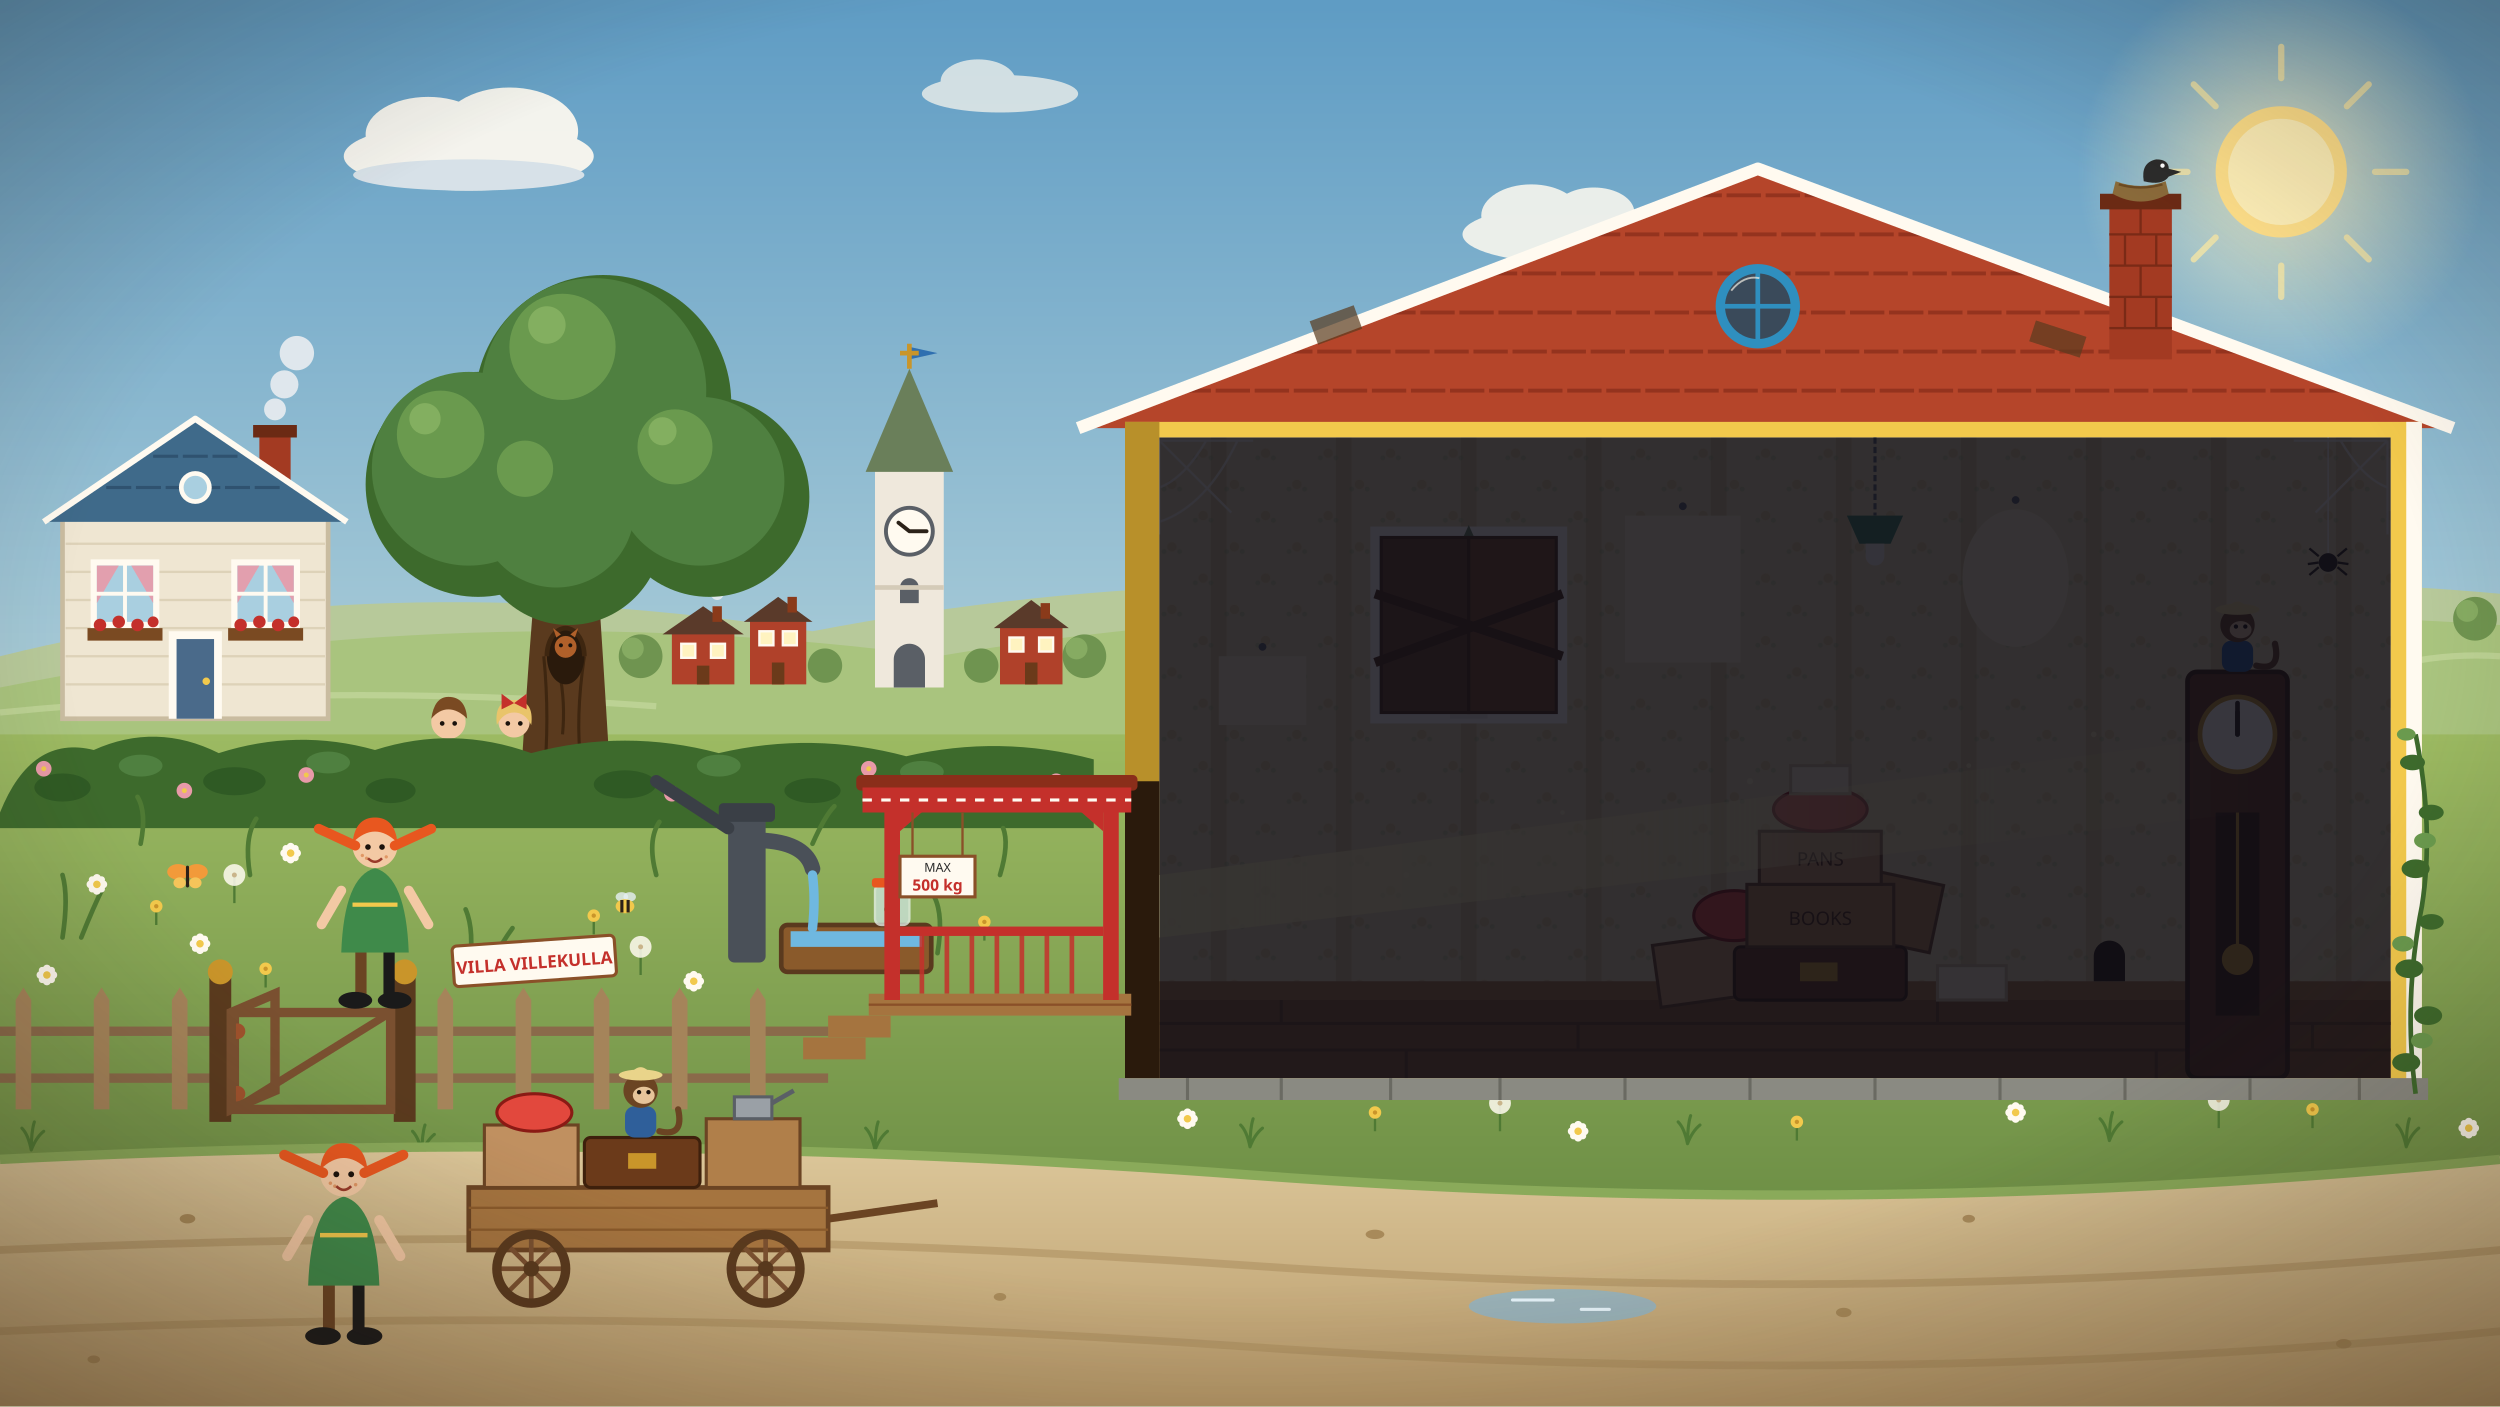
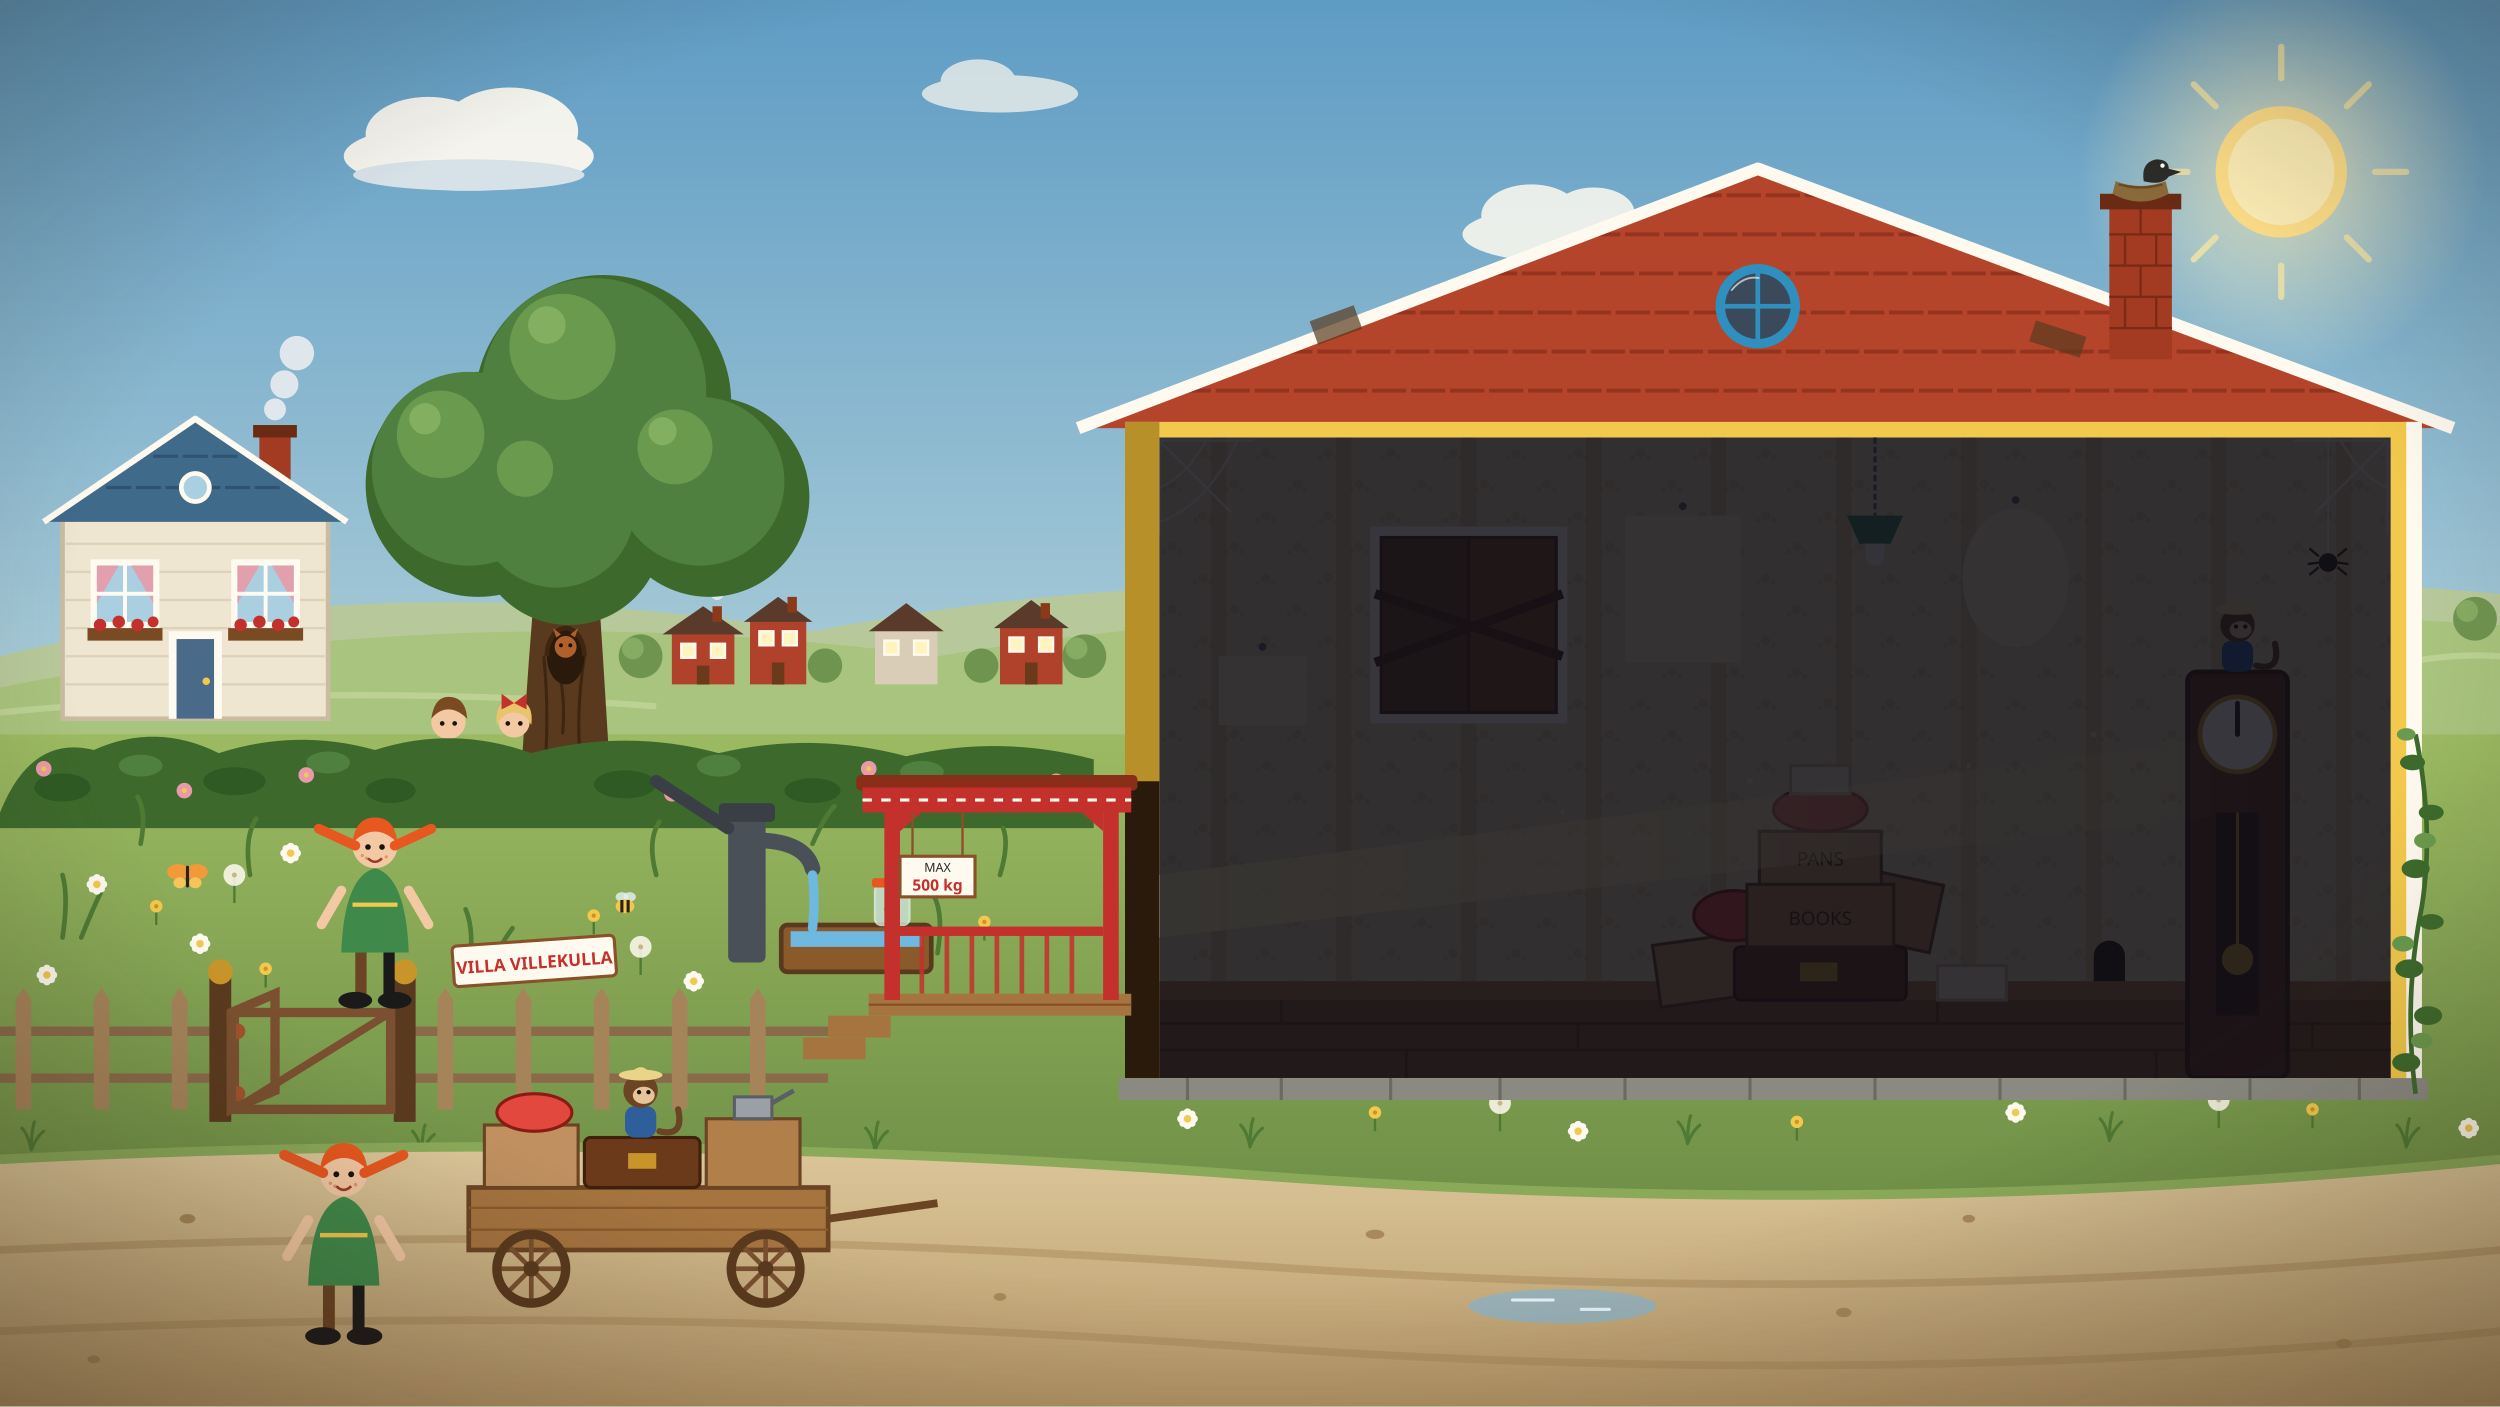
<svg xmlns="http://www.w3.org/2000/svg" class="scene" id="sc-move" viewBox="0 0 1600 900" preserveAspectRatio="xMidYMid slice" aria-label="Moving day at Villa Villekulla">
  <defs>
    <linearGradient id="mvSky" x1="0" y1="0" x2="0" y2="1">
      <stop offset="0" stop-color="#5f9cc4" />
      <stop offset=".6" stop-color="#b9d6dc" />
      <stop offset="1" stop-color="#f3e2b8" />
    </linearGradient>
    <linearGradient id="mvGrass" x1="0" y1="0" x2="0" y2="1">
      <stop offset="0" stop-color="#9cba62" />
      <stop offset="1" stop-color="#5a7d3a" />
    </linearGradient>
    <linearGradient id="mvRoad" x1="0" y1="0" x2="0" y2="1">
      <stop offset="0" stop-color="#dcc79a" />
      <stop offset="1" stop-color="#b89a6a" />
    </linearGradient>
    <radialGradient id="mvSunG" cx=".5" cy=".5" r=".5">
      <stop offset="0" stop-color="#fff2c0" stop-opacity=".8" />
      <stop offset="1" stop-color="#fff2c0" stop-opacity="0" />
    </radialGradient>
    <radialGradient id="mvVign" cx=".5" cy=".45" r=".78">
      <stop offset=".6" stop-color="#2a1a0c" stop-opacity="0" />
      <stop offset="1" stop-color="#2a1a0c" stop-opacity=".45" />
    </radialGradient>
    <pattern id="mvPaper" width="40" height="40" patternUnits="userSpaceOnUse">
      <g fill="#c9a86a" opacity=".45">
        <circle cx="10" cy="10" r="3" />
        <circle cx="30" cy="30" r="3" />
      </g>
      <g fill="#9ab07a" opacity=".4">
        <circle cx="5" cy="13" r="1.6" />
        <circle cx="15" cy="13" r="1.6" />
        <circle cx="25" cy="33" r="1.6" />
        <circle cx="35" cy="33" r="1.6" />
      </g>
    </pattern>
    <g id="mvDaisy">
      <g fill="#fffaf0">
        <circle cy="-4" r="2.6" />
        <circle cx="4" r="2.6" />
        <circle cy="4" r="2.6" />
        <circle cx="-4" r="2.6" />
        <circle cx="3" cy="-3" r="2.2" />
        <circle cx="-3" cy="3" r="2.2" />
        <circle cx="3" cy="3" r="2.2" />
        <circle cx="-3" cy="-3" r="2.2" />
      </g>
      <circle r="2.4" fill="#f2c94c" />
    </g>
    <g id="mvCup">
      <path d="M0 0 v12" stroke="#4f7a34" stroke-width="1.5" />
      <circle r="4" fill="#f2c94c" />
      <circle r="1.4" fill="#c9952a" />
    </g>
    <g id="mvPuff">
      <path d="M0 0 v18" stroke="#4f7a34" stroke-width="1.5" />
      <circle r="7" fill="#fffaf0" opacity=".85" />
      <circle r="1.6" fill="#c9b48a" />
    </g>
    <g id="mvTuft">
      <path d="M0 0 q-2 -10 -6 -14 M0 0 q0 -12 2 -18 M0 0 q3 -8 8 -12" stroke="#4f7a34" stroke-width="2" fill="none" stroke-linecap="round" />
    </g>
    <linearGradient id="mvBeamG" x1="0" y1="0" x2="1" y2="0">
      <stop offset="0" stop-color="#fff3b0" stop-opacity=".85" />
      <stop offset="1" stop-color="#fff3b0" stop-opacity="0" />
    </linearGradient>
+     <clipPath id="mvWinClip">
+       <rect x="884" y="344" width="112" height="112" />
+     </clipPath>
    <clipPath id="mvHall">
      <rect x="740" y="280" width="790" height="410" />
    </clipPath>
    <g id="mvPippi">
      <path d="M-10 60 v34" stroke="#6b4423" stroke-width="8" stroke-linecap="round" />
      <path d="M10 60 v34" stroke="#1a1a1a" stroke-width="8" stroke-linecap="round" />
      <ellipse cx="-14" cy="98" rx="12" ry="6" fill="#1a1a1a" />
      <ellipse cx="14" cy="98" rx="12" ry="6" fill="#1a1a1a" />
      <path d="M-24 64 Q-22 10 0 4 Q22 10 24 64 Z" fill="#3f8a4a" />
      <path d="M-16 30 h32" stroke="#f2c94c" stroke-width="3" />
      <circle cx="0" cy="-12" r="16" fill="#f3c9a4" />
      <path d="M-16 -14 q2 -18 16 -18 q14 0 16 18 q-8 -8 -16 -8 q-8 0 -16 8z" fill="#e8571f" />
      <g class="mv-plait">
        <path d="M-14 -12 L-40 -24" stroke="#e8571f" stroke-width="7" stroke-linecap="round" />
      </g>
      <g class="mv-plait b">
        <path d="M14 -12 L40 -24" stroke="#e8571f" stroke-width="7" stroke-linecap="round" />
      </g>
      <g fill="#1a120c">
        <circle cx="-5" cy="-11" r="2" />
        <circle cx="5" cy="-11" r="2" />
      </g>
      <g fill="#d9824a" opacity=".7">
        <circle cx="-9" cy="-5" r="1.2" />
        <circle cx="-6" cy="-3" r="1.2" />
        <circle cx="8" cy="-4" r="1.2" />
      </g>
      <path d="M-5 -3 q5 5 10 0" stroke="#9a3a2a" stroke-width="1.8" fill="none" />
      <path d="M-24 20 L-38 44 M24 20 L38 44" stroke="#f3c9a4" stroke-width="7" stroke-linecap="round" />
    </g>
    <g id="mvNilsson">
      <path d="M12 20 q16 4 12 -14" stroke="#6b4423" stroke-width="4" fill="none" stroke-linecap="round" />
      <rect x="-10" y="4" width="20" height="20" rx="6" fill="#2f5f9a" />
      <circle cx="0" cy="-6" r="11" fill="#6b4423" />
      <ellipse cx="2" cy="-3" rx="7" ry="5.5" fill="#e6c49a" />
      <g fill="#1a120c">
        <circle cx="-1" cy="-5" r="1.4" />
        <circle cx="5" cy="-5" r="1.4" />
      </g>
      <ellipse cx="0" cy="-16" rx="14" ry="3.5" fill="#e9d48a" />
      <path d="M-7 -16 q7 -10 14 0z" fill="#e9d48a" />
    </g>
  </defs>
  <rect width="1600" height="900" fill="url(#mvSky)" />
  <circle cx="1460" cy="110" r="130" fill="url(#mvSunG)" />
  <g class="mv-rays" stroke="#ffe9a0" stroke-width="4" stroke-linecap="round" opacity=".7">
    <path d="M1460 50 v-20 M1460 170 v20 M1400 110 h-20 M1520 110 h20 M1418 68 l-14 -14 M1502 152 l14 14 M1502 68 l14 -14 M1418 152 l-14 14" />
  </g>
  <circle cx="1460" cy="110" r="42" fill="#ffe08a" />
  <circle cx="1460" cy="110" r="34" fill="#fff0b8" />
  <g class="mv-cloud a" fill="#fffaf0" opacity=".92">
    <ellipse cx="300" cy="100" rx="80" ry="22" />
    <ellipse cx="274" cy="86" rx="40" ry="24" />
    <ellipse cx="326" cy="84" rx="44" ry="28" />
    <ellipse cx="300" cy="112" rx="74" ry="10" fill="#dfe6ea" />
  </g>
  <g class="mv-cloud b" fill="#fffaf0" opacity=".85">
    <ellipse cx="1000" cy="150" rx="64" ry="18" />
    <ellipse cx="980" cy="138" rx="32" ry="20" />
    <ellipse cx="1020" cy="136" rx="26" ry="16" />
  </g>
  <g class="mv-cloud c" fill="#fffaf0" opacity=".7">
    <ellipse cx="640" cy="60" rx="50" ry="12" />
    <ellipse cx="626" cy="52" rx="24" ry="14" />
  </g>
  <g class="mv-cloud d" fill="#fffaf0" opacity=".75">
    <ellipse cx="1240" cy="230" rx="56" ry="14" />
    <ellipse cx="1256" cy="220" rx="28" ry="16" />
  </g>
  <g class="mv-birds" fill="none" stroke="#3a3440" stroke-width="3" stroke-linecap="round" stroke-linejoin="round">
    <path class="mv-wing" d="M-140 170 q9 -9 18 0 q9 -9 18 0" />
    <path class="mv-wing b" d="M-100 196 q7 -7 14 0 q7 -7 14 0" />
    <path class="mv-wing" d="M-176 206 q7 -7 14 0 q7 -7 14 0" />
  </g>
  <g class="mv-birds b" fill="none" stroke="#3a3440" stroke-width="2.5" stroke-linecap="round" stroke-linejoin="round">
    <path class="mv-wing b" d="M-120 250 q6 -6 12 0 q6 -6 12 0" />
    <path class="mv-wing" d="M-150 266 q6 -6 12 0 q6 -6 12 0" />
  </g>
  <path d="M0 420 Q240 360 520 404 Q800 350 1100 392 Q1380 360 1600 380 V520 H0 Z" fill="#b7c99a" />
  <path d="M0 440 Q300 380 600 420 Q900 370 1200 410 Q1400 386 1600 400 V520 H0 Z" fill="#a9c47e" />
  <path d="M0 456 Q200 436 420 452 M1540 424 Q1570 418 1600 420" stroke="#bcd294" stroke-width="4" fill="none" />
  <g fill="#6f9450">
    <circle cx="410" cy="420" r="14" />
    <circle cx="528" cy="426" r="11" />
    <circle cx="628" cy="426" r="11" />
    <circle cx="694" cy="420" r="14" />
    <circle cx="1584" cy="396" r="14" />
  </g>
  <g fill="#86ab62">
    <circle cx="405" cy="415" r="7" />
    <circle cx="689" cy="415" r="7" />
    <circle cx="1579" cy="391" r="7" />
  </g>
  <g fill="#b0412a">
    <rect x="430" y="404" width="40" height="34" />
    <rect x="480" y="396" width="36" height="42" />
    <rect x="640" y="400" width="40" height="38" />
  </g>
  <g fill="#fff3c0" stroke="#fffaf0" stroke-width="1.5">
    <rect x="436" y="412" width="9" height="9" />
    <rect x="455" y="412" width="9" height="9" />
    <rect x="486" y="404" width="9" height="9" />
    <rect x="501" y="404" width="9" height="9" />
    <rect x="646" y="408" width="9" height="9" />
    <rect x="665" y="408" width="9" height="9" />
  </g>
  <g fill="#6b3a1a">
    <rect x="446" y="426" width="8" height="12" />
    <rect x="494" y="424" width="8" height="14" />
    <rect x="656" y="424" width="8" height="14" />
  </g>
  <path d="M424 406 l26 -18 l26 18z M476 398 l22 -16 l22 16z M636 402 l24 -18 l24 18z" fill="#5a3a2a" />
  <g fill="#8a3a1a">
    <rect x="456" y="388" width="6" height="10" />
    <rect x="504" y="382" width="6" height="10" />
    <rect x="666" y="386" width="6" height="10" />
  </g>
  <g class="mv-smoke t" fill="#eef0f2" opacity=".8">
    <circle cx="459" cy="380" r="4" />
    <circle class="b" cx="462" cy="370" r="5" />
    <circle class="c" cx="466" cy="358" r="6" />
  </g>
-   <rect x="560" y="300" width="44" height="140" fill="#efe8dc" />
-   <g fill="#5a5f66">
-     <path d="M576 386 v-10 a6 6 0 0 1 12 0 v10z" />
-     <path d="M572 440 v-18 a10 10 0 0 1 20 0 v18z" />
-   </g>
-   <path d="M560 376 h44" stroke="#d4cbb8" stroke-width="3" />
-   <path class="mv-pennant" d="M582 222 l18 4 l-18 4z" fill="#2f6fb0" />
-   <path d="M554 302 L582 236 L610 302 Z" fill="#6a7f5a" />
-   <path d="M582 236 v-16 M576 226 h12" stroke="#c9952a" stroke-width="3" />
-   <circle cx="582" cy="340" r="15" fill="#fffaf0" stroke="#5a5f66" stroke-width="2.5" />
-   <path d="M582 340 h11 M582 340 l-7 -5.5" stroke="#2b2118" stroke-width="2.5" stroke-linecap="round" />
+   <rect x="560" y="402" width="40" height="36" fill="#d9cdb8" />
+   <path d="M556 404 l24 -18 l24 18z" fill="#5a3a2a" />
+   <g fill="#fff3c0" stroke="#fffaf0" stroke-width="1.5">
+     <rect x="566" y="410" width="9" height="9" />
+     <rect x="585" y="410" width="9" height="9" />
+   </g>
  <g>
    <rect x="166" y="276" width="20" height="44" fill="#a33a22" />
    <rect x="162" y="272" width="28" height="8" fill="#6b2a14" />
    <g class="mv-smoke" fill="#eef0f2" opacity=".85">
      <circle cx="176" cy="262" r="7" />
      <circle class="b" cx="182" cy="246" r="9" />
      <circle class="c" cx="190" cy="226" r="11" />
    </g>
    <rect x="40" y="330" width="170" height="130" fill="#efe6d2" stroke="#c9bca0" stroke-width="3" />
    <path d="M42 348 H208 M42 366 H208 M42 384 H208 M42 402 H208 M42 420 H208 M42 438 H208" stroke="#ddd2b8" stroke-width="1.5" />
    <path d="M28 334 L125 268 L222 334 Z" fill="#3f6a8a" />
    <path d="M68 312 H182 M98 292 H152" stroke="#2f5270" stroke-width="2" stroke-dasharray="16 3" />
    <path d="M28 334 L125 268 L222 334" stroke="#fffaf0" stroke-width="4" fill="none" stroke-linejoin="round" />
    <rect x="60" y="360" width="40" height="40" fill="#a9cfe0" stroke="#fffaf0" stroke-width="4" />
    <rect x="150" y="360" width="40" height="40" fill="#a9cfe0" stroke="#fffaf0" stroke-width="4" />
    <g fill="#e89aa8" opacity=".9">
      <path d="M62 362 h14 l-14 24z M98 362 h-14 l14 24z M152 362 h14 l-14 24z M188 362 h-14 l14 24z" />
    </g>
    <path d="M80 360 V400 M60 380 H100 M170 360 V400 M150 380 H190" stroke="#fffaf0" stroke-width="2.5" />
    <g fill="#7a4a22">
      <rect x="56" y="402" width="48" height="8" />
      <rect x="146" y="402" width="48" height="8" />
    </g>
    <g fill="#c4302b">
      <circle cx="64" cy="400" r="4" />
      <circle cx="76" cy="398" r="4" />
      <circle cx="88" cy="400" r="4" />
      <circle cx="98" cy="398" r="3.5" />
      <circle cx="154" cy="400" r="4" />
      <circle cx="166" cy="398" r="4" />
      <circle cx="178" cy="400" r="4" />
      <circle cx="188" cy="398" r="3.5" />
    </g>
    <rect x="108" y="404" width="34" height="56" fill="#fffaf0" />
    <rect x="113" y="409" width="24" height="51" fill="#4a6a8a" />
    <circle cx="132" cy="436" r="2.4" fill="#f2c94c" />
    <circle cx="125" cy="312" r="9" fill="#a9cfe0" stroke="#fffaf0" stroke-width="3" />
  </g>
  <rect y="470" width="1600" height="430" fill="url(#mvGrass)" />
  <g>
    <path d="M332 520 Q338 420 346 330 L380 330 Q386 420 392 520 Z" fill="#5a3a1e" />
    <path d="M322 520 q12 -8 18 -24 M402 520 q-12 -8 -16 -24" stroke="#5a3a1e" stroke-width="10" fill="none" stroke-linecap="round" />
    <path d="M348 500 q4 -40 0 -80 M372 490 q-4 -30 2 -70 M360 470 q2 -20 -2 -40" stroke="#3e2610" stroke-width="2" fill="none" />
    <path d="M352 360 Q320 330 290 310 M372 350 Q410 320 440 300 M362 340 Q366 300 378 260" stroke="#5a3a1e" stroke-width="12" fill="none" stroke-linecap="round" />
    <g class="mv-sway">
      <g fill="#3d6a2c">
        <circle cx="306" cy="310" r="72" />
        <circle cx="386" cy="258" r="82" />
        <circle cx="454" cy="318" r="64" />
        <circle cx="364" cy="340" r="60" />
      </g>
      <g fill="#4f8040">
        <circle cx="300" cy="300" r="62" />
        <circle cx="380" cy="250" r="72" />
        <circle cx="448" cy="308" r="54" />
        <circle cx="356" cy="326" r="50" />
      </g>
      <g fill="#6a9a4e">
        <circle cx="282" cy="278" r="28" />
        <circle cx="360" cy="222" r="34" />
        <circle cx="432" cy="286" r="24" />
        <circle cx="336" cy="300" r="18" />
      </g>
      <g fill="#8ab464" opacity=".8">
        <circle cx="272" cy="268" r="10" />
        <circle cx="350" cy="208" r="12" />
        <circle cx="424" cy="276" r="9" />
      </g>
    </g>
    <ellipse cx="362" cy="420" rx="12" ry="18" fill="#2a1a0c" />
    <path d="M350 420 a12 18 0 0 1 24 0" stroke="#3e2610" stroke-width="3" fill="none" />
    <g class="mv-peep">
      <circle cx="362" cy="414" r="7" fill="#b0602a" />
      <path d="M356 408 l-2 -6 l5 4z M368 408 l2 -6 l-5 4z" fill="#b0602a" />
      <g fill="#1a120c">
        <circle cx="359" cy="413" r="1.3" />
        <circle cx="365" cy="413" r="1.3" />
      </g>
    </g>
  </g>
  <g id="mv-kids">
    <g transform="translate(-1000 120)">
      <circle cx="1287" cy="342" r="11" fill="#f3c9a4" />
      <path d="M1276 340 q2 -14 11 -14 q11 0 12 14 q-6 -6 -12 -6 q-6 0 -11 6z" fill="#7a4a22" />
      <circle cx="1329" cy="342" r="10" fill="#f3c9a4" />
      <path d="M1318 344 q-2 -16 11 -16 q13 0 11 16 q-4 -8 -11 -8 q-7 0 -11 8z" fill="#e9c46a" />
      <path d="M1329 330 l-8 -6 v10z M1329 330 l8 -6 v10z" fill="#c4302b" />
      <g fill="#1a120c">
        <circle cx="1283" cy="343" r="1.5" />
        <circle cx="1291" cy="343" r="1.5" />
        <circle cx="1325" cy="343" r="1.5" />
        <circle cx="1333" cy="343" r="1.5" />
      </g>
    </g>
  </g>
  <path d="M0 520 Q20 470 60 480 Q100 462 140 482 Q190 466 240 480 Q290 464 340 482 Q400 466 460 482 Q520 468 580 484 Q640 470 700 486 V530 H0 Z" fill="#3d6a2c" />
  <g fill="#2f5a24">
    <ellipse cx="40" cy="504" rx="18" ry="9" />
    <ellipse cx="150" cy="500" rx="20" ry="9" />
    <ellipse cx="250" cy="506" rx="16" ry="8" />
    <ellipse cx="400" cy="502" rx="20" ry="9" />
    <ellipse cx="520" cy="506" rx="18" ry="8" />
    <ellipse cx="650" cy="508" rx="18" ry="8" />
  </g>
  <g fill="#4f8040">
    <ellipse cx="90" cy="490" rx="14" ry="7" />
    <ellipse cx="210" cy="488" rx="14" ry="7" />
    <ellipse cx="460" cy="490" rx="14" ry="7" />
    <ellipse cx="590" cy="494" rx="14" ry="7" />
  </g>
  <g fill="#e89aa8">
    <circle cx="28" cy="492" r="5" />
    <circle cx="118" cy="506" r="5" />
    <circle cx="196" cy="496" r="5" />
    <circle cx="430" cy="508" r="5" />
    <circle cx="556" cy="492" r="5" />
    <circle cx="676" cy="500" r="5" />
  </g>
  <g fill="#f2c94c">
    <circle cx="28" cy="492" r="1.6" />
    <circle cx="118" cy="506" r="1.6" />
    <circle cx="196" cy="496" r="1.6" />
    <circle cx="430" cy="508" r="1.6" />
    <circle cx="556" cy="492" r="1.6" />
    <circle cx="676" cy="500" r="1.6" />
  </g>
  <g class="mv-grass" stroke="#4f7a34" stroke-width="3" stroke-linecap="round" fill="none">
    <path d="M40 600 q4 -26 0 -40 M52 600 q8 -20 14 -32 M160 560 q-4 -24 4 -36 M300 620 q4 -24 -2 -38 M312 620 q10 -18 16 -26 M420 560 q-6 -22 2 -34 M600 610 q4 -24 -2 -36 M640 560 q6 -20 2 -30 M90 540 q4 -20 -2 -30 M520 540 q8 -18 14 -24" />
  </g>
  <g>
    <use href="#mvDaisy" x="62" y="566" />
    <use href="#mvDaisy" x="128" y="604" />
    <use href="#mvDaisy" x="186" y="546" />
    <use href="#mvDaisy" x="336" y="612" />
    <use href="#mvDaisy" x="444" y="628" />
    <use href="#mvDaisy" x="30" y="624" />
    <use href="#mvDaisy" x="760" y="716" />
    <use href="#mvDaisy" x="1010" y="724" />
    <use href="#mvDaisy" x="1290" y="712" />
    <use href="#mvDaisy" x="1580" y="722" />
    <use href="#mvCup" x="100" y="580" />
    <use href="#mvCup" x="170" y="620" />
    <use href="#mvCup" x="380" y="586" />
    <use href="#mvCup" x="630" y="590" />
    <use href="#mvCup" x="880" y="712" />
    <use href="#mvCup" x="1150" y="718" />
    <use href="#mvCup" x="1480" y="710" />
    <use href="#mvPuff" x="150" y="560" />
    <use href="#mvPuff" x="410" y="606" />
    <use href="#mvPuff" x="960" y="706" />
    <use href="#mvPuff" x="1420" y="704" />
    <use href="#mvTuft" x="800" y="734" />
    <use href="#mvTuft" x="1080" y="732" />
    <use href="#mvTuft" x="1350" y="730" />
    <use href="#mvTuft" x="1540" y="734" />
    <use href="#mvTuft" x="20" y="736" />
    <use href="#mvTuft" x="270" y="738" />
    <use href="#mvTuft" x="560" y="736" />
  </g>
  <g transform="translate(120 560)">
    <g class="mv-wander">
      <g class="mv-bfly">
        <g fill="#f29a3a">
          <ellipse cx="-6" cy="-2" rx="7" ry="5" />
          <ellipse cx="6" cy="-2" rx="7" ry="5" />
        </g>
        <g fill="#f5c45a">
          <ellipse cx="-5" cy="5" rx="4" ry="3.5" />
          <ellipse cx="5" cy="5" rx="4" ry="3.5" />
        </g>
        <rect x="-1" y="-6" width="2" height="14" rx="1" fill="#2b2118" />
      </g>
    </g>
  </g>
  <g transform="translate(1000 690)">
    <g class="mv-wander b">
      <g class="mv-bfly b">
        <g fill="#f6f2e6">
          <ellipse cx="-5" cy="-2" rx="6" ry="4.5" />
          <ellipse cx="5" cy="-2" rx="6" ry="4.5" />
          <ellipse cx="-4" cy="4" rx="3.5" ry="3" />
          <ellipse cx="4" cy="4" rx="3.5" ry="3" />
        </g>
        <g fill="#2b2118">
          <circle cx="-6" cy="-2" r="1.3" />
          <circle cx="6" cy="-2" r="1.3" />
        </g>
        <rect x="-1" y="-5" width="2" height="12" rx="1" fill="#2b2118" />
      </g>
    </g>
  </g>
  <g transform="translate(400 580)">
    <g class="mv-buzz">
      <ellipse cx="-2" cy="-6" rx="4" ry="3" fill="#e6f0f4" opacity=".8" />
      <ellipse cx="3" cy="-6" rx="4" ry="3" fill="#e6f0f4" opacity=".8" />
      <ellipse rx="6" ry="4.5" fill="#f2c94c" />
      <path d="M-2 -4 v8 M2 -4 v8" stroke="#2b2118" stroke-width="2" />
    </g>
  </g>
  <g id="mv-pump">
    <rect x="466" y="520" width="24" height="96" rx="4" fill="#4a5058" />
    <rect x="460" y="514" width="36" height="12" rx="3" fill="#3a3f46" />
    <path d="M490 538 q26 2 30 18" stroke="#4a5058" stroke-width="10" fill="none" stroke-linecap="round" />
    <path d="M466 530 L420 500" stroke="#3a3f46" stroke-width="8" stroke-linecap="round" />
    <rect x="500" y="592" width="96" height="30" rx="4" fill="#8a5a2b" stroke="#5a3a1e" stroke-width="3" />
    <rect id="mv-water" x="506" y="596" width="84" height="10" fill="#6fb8e0" />
    <path id="mv-gush" d="M520 560 q2 16 0 34" stroke="#6fb8e0" stroke-width="6" stroke-linecap="round" fill="none" />
  </g>
  <g id="mv-spunk">
    <rect x="560" y="566" width="22" height="26" rx="4" fill="#cfe6e0" opacity=".75" stroke="#e9f4f0" stroke-width="1.5" />
    <rect x="558" y="562" width="26" height="6" rx="2" fill="#e8571f" />
    <ellipse class="mv-crawl" cx="571" cy="582" rx="5" ry="3.5" fill="#2f8a3a" />
  </g>
  <g id="mv-house">
    <path d="M690 274 L1125 108 L1570 274 Z" fill="#b5452a" />
    <path d="M753 250 H1506 M818 225 H1439 M884 200 H1372 M949 175 H1305 M1015 150 H1238 M1080 125 H1171" stroke="#8a2e1a" stroke-width="2.5" stroke-dasharray="22 3" opacity=".75" />
    <path d="M690 274 L1125 108 L1570 274" stroke="#fffaf0" stroke-width="8" fill="none" stroke-linejoin="round" />
    <g fill="#5a3a1e" opacity=".7">
      <rect x="840" y="200" width="30" height="16" transform="rotate(-20 855 208)" />
      <rect x="1300" y="210" width="34" height="14" transform="rotate(18 1317 217)" />
    </g>
    <circle cx="1125" cy="196" r="24" fill="#3a4a5a" stroke="#2f8fbf" stroke-width="6" />
    <path d="M1125 172 V220 M1101 196 H1149" stroke="#2f8fbf" stroke-width="3" />
    <path d="M1108 186 q8 -10 18 -8" stroke="#f3efe3" stroke-width="1.2" fill="none" opacity=".7" />
    <rect x="1350" y="130" width="40" height="100" fill="#a33a22" />
    <path d="M1350 150 H1390 M1350 170 H1390 M1350 190 H1390 M1350 210 H1390 M1370 130 V150 M1360 150 V170 M1380 150 V170 M1370 170 V190 M1360 190 V210 M1380 190 V210" stroke="#7a2a16" stroke-width="1.5" />
    <rect x="1344" y="124" width="52" height="10" fill="#6b2a14" />
    <path d="M1352 124 q18 10 36 0 l-2 -8 q-16 6 -32 0z" fill="#8a6a3a" />
    <path d="M1356 118 q14 4 28 0" stroke="#6b4a22" stroke-width="1.5" fill="none" />
    <g class="mv-peck">
      <path d="M1372 116 q-2 -12 8 -14 q8 0 8 6 l8 2 l-8 3 q-4 6 -16 3z" fill="#2b2b2b" />
      <circle cx="1384" cy="106" r="1.4" fill="#fff" />
    </g>
    <rect x="720" y="270" width="830" height="430" fill="#f2c94c" />
    <rect x="1540" y="270" width="10" height="430" fill="#fffaf0" />
    <rect x="740" y="280" width="790" height="410" fill="#e6d4a4" />
    <g stroke="#d4bf88" stroke-width="10">
      <path d="M780 280 V640 M860 280 V640 M940 280 V640 M1020 280 V640 M1100 280 V640 M1180 280 V640 M1260 280 V640 M1340 280 V640 M1420 280 V640 M1500 280 V640" />
    </g>
    <rect x="740" y="280" width="790" height="360" fill="url(#mvPaper)" />
    <rect x="1040" y="330" width="74" height="94" fill="#f3e6bc" />
    <ellipse cx="1290" cy="370" rx="34" ry="44" fill="#f3e6bc" />
    <rect x="780" y="420" width="56" height="44" fill="#f3e6bc" />
    <g fill="#5a5f66">
      <circle cx="1077" cy="324" r="2.5" />
      <circle cx="1290" cy="320" r="2.5" />
      <circle cx="808" cy="414" r="2.5" />
    </g>
    <path d="M1200 280 V330" stroke="#5a5f66" stroke-width="2" stroke-dasharray="4 2" />
    <path d="M1182 330 h36 l-8 18 h-20z" fill="#3e7a5a" />
    <path d="M1194 348 h12 v8 a6 6 0 0 1 -12 0z" fill="#efe8dc" />
    <path class="mv-thread" d="M1490 280 V356" stroke="#f3efe3" stroke-width="1" />
    <g class="mv-spider">
      <g stroke="#2b2118" stroke-width="1.5">
        <path d="M1484 356 l-6 -5 M1484 360 l-7 1 M1484 363 l-6 5 M1496 356 l6 -5 M1496 360 l7 1 M1496 363 l6 5" />
      </g>
      <circle cx="1490" cy="360" r="6" fill="#2b2118" />
    </g>
    <rect x="740" y="628" width="790" height="12" fill="#a5743f" />
    <rect x="740" y="640" width="790" height="50" fill="#8a5a2b" />
    <path d="M740 655 H1530 M740 672 H1530" stroke="#6b4423" stroke-width="2" />
    <path d="M820 640 v15 M1010 655 v17 M1240 640 v15 M900 672 v18 M1380 672 v18 M1480 655 v17" stroke="#6b4423" stroke-width="2" />
    <path d="M1340 628 v-16 a10 10 0 0 1 20 0 v16z" fill="#2a1a0c" />
    <g class="mv-dust" fill="#fff3c0" opacity=".6">
      <circle cx="900" cy="560" r="1.8" />
      <circle cx="1000" cy="520" r="1.5" />
      <circle cx="1120" cy="500" r="2" />
      <circle cx="1260" cy="490" r="1.5" />
      <circle cx="1340" cy="470" r="1.8" />
    </g>
    <g stroke="#f3efe3" stroke-width="1.5" fill="none" opacity=".9">
      <path d="M742 282 l60 0 M742 282 l0 60 M742 282 l46 46 M742 312 q16 -6 30 -30 M742 334 q30 -10 50 -52" />
      <path d="M1528 282 l-60 0 M1528 282 l0 60 M1528 282 l-46 46 M1528 312 q-16 -6 -30 -30" />
    </g>
    <g>
      <rect x="880" y="340" width="120" height="120" fill="#bfe0ef" stroke="#fffaf0" stroke-width="6" />
      <g id="mv-view">
-         <rect x="884" y="344" width="112" height="112" fill="#cfe9f8" />
-         <rect x="928" y="370" width="24" height="90" fill="#efe8dc" />
-         <path d="M924 372 L940 336 L956 372 Z" fill="#6a7f5a" />
-         <circle cx="940" cy="392" r="9" fill="#fffaf0" stroke="#5a5f66" stroke-width="2" />
-         <path d="M940 392 h7 M940 392 l-5 -4" stroke="#2b2118" stroke-width="2" stroke-linecap="round" />
-         <path d="M884 440 H996" stroke="#9ccc6e" stroke-width="30" />
+         <g clip-path="url(#mvWinClip)">
+           <rect x="884" y="344" width="112" height="112" fill="url(#mvSky)" />
+           <ellipse cx="910" cy="366" rx="16" ry="5" fill="#fffaf0" opacity=".85" />
+           <path d="M884 418 Q930 404 996 412 V456 H884Z" fill="#b7c99a" />
+           <rect x="958" y="378" width="16" height="46" fill="#efe8dc" />
+           <path d="M955 380 L966 356 L977 380 Z" fill="#6a7f5a" />
+           <path d="M966 356 v-6" stroke="#c9952a" stroke-width="1.5" />
+           <circle cx="966" cy="389" r="5.5" fill="#fffaf0" stroke="#5a5f66" stroke-width="1.2" />
+           <path d="M966 389 h4 M966 389 l-3 -2.4" stroke="#2b2118" stroke-width="1.2" stroke-linecap="round" />
+           <g fill="#b0412a">
+             <rect x="896" y="414" width="16" height="12" />
+             <rect x="920" y="412" width="14" height="14" />
+             <rect x="980" y="416" width="14" height="10" />
+           </g>
+           <path d="M894 415 l10 -7 l10 7z M918 413 l9 -7 l9 7z M978 417 l9 -6 l9 6z" fill="#5a3a2a" />
+           <g fill="#6f9450">
+             <circle cx="944" cy="420" r="6" />
+             <circle cx="888" cy="420" r="5" />
+           </g>
+           <path d="M884 434 Q950 422 996 430 V456 H884Z" fill="#a9c47e" />
+           <path d="M884 446 Q950 438 996 444 V456 H884Z" fill="#9cba62" />
+         </g>
+         <path d="M940 344 V456 M884 400 H996" stroke="#fffaf0" stroke-width="4" />
+         <path d="M890 380 L916 352 M896 392 L928 356" stroke="#fffaf0" stroke-width="2" opacity=".35" stroke-linecap="round" />
      </g>
      <g id="mv-shutters">
        <rect x="884" y="344" width="56" height="112" fill="#6b4423" stroke="#4e2a12" stroke-width="2" />
        <rect x="940" y="344" width="56" height="112" fill="#7a4a22" stroke="#4e2a12" stroke-width="2" />
        <path d="M880 380 L1000 420 M880 424 L1000 380" stroke="#4e2a12" stroke-width="6" />
      </g>
    </g>
    <g id="mv-heap">
      <rect x="1060" y="600" width="70" height="40" fill="#c09060" stroke="#6b4423" stroke-width="2" transform="rotate(-8 1095 620)" />
      <rect x="1120" y="610" width="80" height="30" rx="4" fill="#6b3a1a" stroke="#3e200c" stroke-width="2" />
      <rect x="1180" y="560" width="60" height="44" fill="#b07f4a" stroke="#6b4423" stroke-width="2" transform="rotate(12 1210 582)" />
      <ellipse cx="1110" cy="586" rx="26" ry="16" fill="#e2483d" stroke="#8a1a14" stroke-width="2" />
      <rect x="1240" y="618" width="44" height="22" fill="#f3e6c4" stroke="#c9b48a" stroke-width="2" />
    </g>
    <g id="mv-stack">
      <rect x="1110" y="606" width="110" height="34" rx="4" fill="#6b3a1a" stroke="#3e200c" stroke-width="2" />
      <rect x="1152" y="616" width="24" height="12" fill="#c9952a" />
      <rect x="1118" y="566" width="94" height="40" fill="#b07f4a" stroke="#6b4423" stroke-width="2" />
      <text x="1165" y="592" text-anchor="middle" font-family="Fredoka, sans-serif" font-size="12" fill="#4e2a12">BOOKS</text>
      <rect x="1126" y="532" width="78" height="34" fill="#c09060" stroke="#6b4423" stroke-width="2" />
      <text x="1165" y="554" text-anchor="middle" font-family="Fredoka, sans-serif" font-size="12" fill="#4e2a12">PANS</text>
      <ellipse cx="1165" cy="518" rx="30" ry="14" fill="#e2483d" stroke="#8a1a14" stroke-width="2" />
      <rect x="1146" y="490" width="38" height="18" fill="#f3e6c4" stroke="#c9b48a" stroke-width="2" />
    </g>
    <g id="mv-clock">
      <rect x="1400" y="430" width="64" height="260" rx="6" fill="#6b3a1a" stroke="#3e200c" stroke-width="3" />
      <circle cx="1432" cy="470" r="24" fill="#fffaf0" stroke="#c9952a" stroke-width="3" />
      <g id="mv-hands" stroke="#2b2118" stroke-width="3" stroke-linecap="round">
        <path id="mv-hour" d="M1432 470 V456" />
        <path id="mv-min" d="M1432 470 V450" />
      </g>
      <rect x="1418" y="520" width="28" height="130" fill="#3e200c" />
      <g class="mv-pend">
        <path d="M1432 520 V610" stroke="#c9952a" stroke-width="2" />
        <circle cx="1432" cy="614" r="10" fill="#c9952a" />
      </g>
    </g>
    <g id="mv-nilclock">
      <use href="#mvNilsson" transform="translate(1432 406)" />
    </g>
    <rect x="720" y="270" width="22" height="430" fill="#b8902a" />
    <rect x="720" y="500" width="22" height="190" fill="#2a1a0c" />
    <path id="mv-beam" d="M742 560 L1440 470 L1440 520 L742 600 Z" fill="url(#mvBeamG)" pointer-events="none" />
    <rect id="mv-dark" data-in="vis-slow-in" data-out="vis-slow-out" x="742" y="280" width="788" height="410" fill="#0b0b16" opacity=".82" pointer-events="none" />
    <rect x="716" y="690" width="838" height="14" fill="#8a8a82" />
    <path d="M760 690 v14 M820 690 v14 M890 690 v14 M960 690 v14 M1040 690 v14 M1120 690 v14 M1200 690 v14 M1280 690 v14 M1360 690 v14 M1440 690 v14 M1510 690 v14" stroke="#6a6a62" stroke-width="2" />
    <path d="M1546 700 q-8 -60 4 -120 q8 -50 -4 -110" stroke="#3d6a2c" stroke-width="3" fill="none" />
    <g fill="#3d6a2c">
      <ellipse cx="1540" cy="680" rx="9" ry="6" />
      <ellipse cx="1554" cy="650" rx="9" ry="6" />
      <ellipse cx="1542" cy="620" rx="9" ry="6" />
      <ellipse cx="1556" cy="590" rx="8" ry="5" />
      <ellipse cx="1546" cy="556" rx="9" ry="6" />
      <ellipse cx="1556" cy="520" rx="8" ry="5" />
      <ellipse cx="1544" cy="488" rx="8" ry="5" />
    </g>
    <g fill="#6a9a4e">
      <ellipse cx="1550" cy="666" rx="7" ry="5" />
      <ellipse cx="1538" cy="604" rx="7" ry="5" />
      <ellipse cx="1552" cy="538" rx="7" ry="5" />
      <ellipse cx="1540" cy="470" rx="6" ry="4" />
    </g>
  </g>
  <g id="mv-veranda">
    <path d="M576 596 H706" stroke="#c4302b" stroke-width="6" />
    <path d="M590 598 v38 M606 598 v38 M622 598 v38 M638 598 v38 M654 598 v38 M670 598 v38 M686 598 v38" stroke="#c4302b" stroke-width="3" opacity=".85" />
    <rect x="556" y="636" width="168" height="14" fill="#a5743f" />
    <path d="M556 643 H724" stroke="#8a5028" stroke-width="1.5" />
    <g fill="#c4302b">
      <rect x="566" y="518" width="10" height="122" />
      <rect x="706" y="518" width="10" height="122" />
      <path d="M576 518 l16 0 l-16 14z M706 518 l-16 0 l16 14z" />
    </g>
    <rect x="548" y="496" width="180" height="10" rx="3" fill="#8a2e1a" />
    <rect x="552" y="504" width="172" height="16" fill="#c4302b" />
    <path d="M552 512 H724" stroke="#fffaf0" stroke-width="2" stroke-dasharray="6 6" />
    <g fill="#a5743f">
      <rect x="530" y="650" width="40" height="14" />
      <rect x="514" y="664" width="40" height="14" />
    </g>
    <path d="M584 520 V548 M616 520 V548" stroke="#8a5028" stroke-width="1.5" />
    <rect x="576" y="548" width="48" height="26" fill="#fffaf0" stroke="#8a5028" stroke-width="2" />
    <text x="600" y="558" text-anchor="middle" font-family="Fredoka, sans-serif" font-size="8" fill="#2a2a2a">MAX</text>
    <text x="600" y="570" text-anchor="middle" font-family="Fredoka, sans-serif" font-size="10" font-weight="700" fill="#c4302b">500 kg</text>
  </g>
  <g id="mv-fence">
    <path d="M0 660 H140 M260 660 H530 M0 690 H140 M260 690 H530" stroke="#8a6a4a" stroke-width="6" />
    <g fill="#a5845a">
      <rect x="10" y="640" width="10" height="70" />
      <rect x="60" y="640" width="10" height="70" />
      <rect x="110" y="640" width="10" height="70" />
      <rect x="280" y="640" width="10" height="70" />
      <rect x="330" y="640" width="10" height="70" />
      <rect x="380" y="640" width="10" height="70" />
      <rect x="430" y="640" width="10" height="70" />
      <rect x="480" y="640" width="10" height="70" />
    </g>
    <path d="M10 640 l5 -8 l5 8z M60 640 l5 -8 l5 8z M110 640 l5 -8 l5 8z M280 640 l5 -8 l5 8z M330 640 l5 -8 l5 8z M380 640 l5 -8 l5 8z M430 640 l5 -8 l5 8z M480 640 l5 -8 l5 8z" fill="#a5845a" />
    <g fill="#5a3a1e">
      <rect x="134" y="626" width="14" height="92" />
      <rect x="252" y="626" width="14" height="92" />
    </g>
    <g fill="#c9952a">
      <circle cx="141" cy="622" r="8" />
      <circle cx="259" cy="622" r="8" />
    </g>
    <g transform="rotate(-4 342 616)">
      <rect x="290" y="602" width="104" height="26" rx="3" fill="#fffaf0" stroke="#8a5028" stroke-width="2" />
      <text x="342" y="620" text-anchor="middle" font-family="Fredoka, sans-serif" font-size="11" font-weight="700" fill="#c4302b">VILLA VILLEKULLA</text>
    </g>
    <g id="mv-gateshut">
      <rect x="150" y="648" width="100" height="62" fill="none" stroke="#7a5030" stroke-width="6" />
      <path d="M150 710 L250 648" stroke="#7a5030" stroke-width="5" />
      <g fill="#a0522d">
        <circle cx="152" cy="660" r="5" />
        <circle cx="152" cy="700" r="5" />
      </g>
    </g>
    <g id="mv-gateopen">
      <path d="M148 648 L176 636 L176 698 L148 710 Z" fill="none" stroke="#7a5030" stroke-width="6" />
    </g>
  </g>
  <path d="M0 740 Q400 720 800 750 T1600 740 V900 H0 Z" fill="url(#mvRoad)" />
  <path d="M0 742 Q400 722 800 752 T1600 742" stroke="#8aaa5a" stroke-width="6" fill="none" />
  <path d="M0 800 Q400 782 800 810 T1600 800 M0 852 Q400 834 800 862 T1600 852" stroke="#a88a5a" stroke-width="5" fill="none" stroke-linecap="round" opacity=".5" />
  <g fill="#a88a5a">
    <ellipse cx="120" cy="780" rx="5" ry="3" />
    <ellipse cx="640" cy="830" rx="4" ry="2.5" />
    <ellipse cx="880" cy="790" rx="6" ry="3" />
    <ellipse cx="1180" cy="840" rx="5" ry="3" />
    <ellipse cx="1260" cy="780" rx="4" ry="2.5" />
    <ellipse cx="1500" cy="860" rx="5" ry="3" />
    <ellipse cx="60" cy="870" rx="4" ry="2.5" />
  </g>
  <ellipse cx="1000" cy="836" rx="60" ry="11" fill="#8fb4c8" opacity=".8" />
  <path class="mv-glint" d="M968 832 h26 M1012 838 h18" stroke="#e6f4fb" stroke-width="2" stroke-linecap="round" />
  <g id="mv-cart">
    <rect x="300" y="760" width="230" height="40" fill="#a5743f" stroke="#6b4423" stroke-width="3" />
    <path d="M300 773 H530 M300 787 H530" stroke="#8a5a2b" stroke-width="1.5" />
    <path d="M318 812 h44 M340 790 v44 M324 796 l32 32 M356 796 l-32 32 M468 812 h44 M490 790 v44 M474 796 l32 32 M506 796 l-32 32" stroke="#7a5030" stroke-width="3" />
    <g fill="none" stroke="#5a3a1e" stroke-width="6">
      <circle cx="340" cy="812" r="22" />
      <circle cx="490" cy="812" r="22" />
    </g>
    <g fill="#5a3a1e">
      <circle cx="340" cy="812" r="5" />
      <circle cx="490" cy="812" r="5" />
    </g>
    <g id="mv-cargo">
      <rect x="310" y="720" width="60" height="40" fill="#c09060" stroke="#6b4423" stroke-width="2" />
      <rect x="374" y="728" width="74" height="32" rx="4" fill="#6b3a1a" stroke="#3e200c" stroke-width="2" />
      <rect x="402" y="738" width="18" height="10" fill="#c9952a" />
      <rect x="452" y="716" width="60" height="44" fill="#b07f4a" stroke="#6b4423" stroke-width="2" />
      <ellipse cx="342" cy="712" rx="24" ry="12" fill="#e2483d" stroke="#8a1a14" stroke-width="2" />
    </g>
    <g id="mv-oilcan">
      <path d="M470 702 h24 v14 h-24z" fill="#9aa0a6" stroke="#5a5f66" stroke-width="2" />
      <path d="M494 706 l14 -8" stroke="#5a5f66" stroke-width="3" />
    </g>
    <g id="mv-nilcart">
      <use href="#mvNilsson" transform="translate(410 704)" />
    </g>
    <path d="M530 780 L600 770" stroke="#6b4423" stroke-width="5" />
  </g>
  <use id="mv-saab" href="#saab96" x="1330" y="780" width="110" height="46" color="#d9a43a" />
  <g id="mv-horse-road" transform="translate(600 700)">
    <use class="mv-nod" href="#hpHorseShape" />
  </g>
  <g id="mv-horse-garden" transform="translate(300 520)">
    <use class="mv-nod" href="#hpHorseShape" />
  </g>
  <g id="mv-horse-veranda" transform="translate(580 552)">
    <use class="mv-nod" href="#hpHorseShape" />
  </g>
  <g id="mv-pippi-road" transform="translate(220 762) scale(.95)">
    <use href="#mvPippi" />
  </g>
  <g id="mv-pippi-garden" transform="translate(240 552) scale(.9)">
    <use href="#mvPippi" />
  </g>
  <rect width="1600" height="900" fill="url(#mvVign)" pointer-events="none" />
  <g id="mv-hits">
    <rect class="hit" fill="transparent" data-hs="sky0" data-label="The sky" x="0" y="0" width="680" height="220" />
-     <rect class="hit" fill="transparent" data-hs="town0" data-label="The little town" x="420" y="220" width="280" height="230" />
+     <rect class="hit" fill="transparent" data-hs="town0" data-label="The little town" x="420" y="370" width="280" height="80" />
    <rect class="hit" fill="transparent" data-hs="nextdoor0" data-label="The house next door" x="30" y="260" width="200" height="200" />
    <rect class="hit" fill="transparent" data-hs="oak0" data-label="The old oak" x="230" y="170" width="190" height="290" />
    <rect class="hit" fill="transparent" data-hs="kids0" data-label="Somebody behind the hedge" x="270" y="440" width="80" height="44" />
    <rect class="hit" fill="transparent" data-hs="house0" data-label="Villa Villekulla" x="690" y="100" width="880" height="175" />
    <rect class="hit" fill="transparent" data-hs="hall0" data-label="Inside the house" x="742" y="280" width="788" height="410" />
    <rect class="hit" fill="transparent" data-hs="window0" data-label="The window" x="876" y="336" width="128" height="128" id="hit-window0" />
    <rect class="hit" fill="transparent" data-hs="boxes0" data-label="The moving boxes" x="1050" y="480" width="250" height="165" id="hit-boxes0" />
    <rect class="hit" fill="transparent" data-hs="clock0" data-label="The grandfather clock" x="1394" y="424" width="76" height="270" id="hit-clock0" />
    <rect class="hit" fill="transparent" data-hs="door0" data-label="The front door" x="716" y="496" width="30" height="196" />
    <rect class="hit" fill="transparent" data-hs="veranda0" data-label="The veranda" x="520" y="506" width="196" height="176" />
    <rect class="hit" fill="transparent" data-hs="pump0" data-label="The old pump" x="412" y="496" width="190" height="130" />
    <rect class="hit" fill="transparent" data-hs="spunk0" data-label="Jam jar" x="552" y="556" width="38" height="40" id="hit-spunk0" />
    <rect class="hit" fill="transparent" data-hs="gate0" data-label="The garden gate" x="130" y="620" width="140" height="100" />
    <rect class="hit" fill="transparent" data-hs="cart0" data-label="The moving cart" x="296" y="690" width="240" height="146" />
    <rect class="hit" fill="transparent" data-hs="nilsson0" data-label="Mr Nilsson" x="394" y="682" width="36" height="46" id="hit-nilsson0c" />
    <rect class="hit" fill="transparent" data-hs="nilsson0" data-label="Mr Nilsson" x="1414" y="384" width="40" height="48" id="hit-nilsson0k" />
    <rect class="hit" fill="transparent" data-hs="saab0" data-label="A little car" x="1320" y="770" width="130" height="66" />
    <rect class="hit" fill="transparent" data-hs="horse0" data-label="The horse" x="596" y="684" width="140" height="110" id="hit-horse0r" />
    <rect class="hit" fill="transparent" data-hs="horse0" data-label="The horse" x="296" y="504" width="140" height="110" id="hit-horse0g" />
    <rect class="hit" fill="transparent" data-hs="horse0" data-label="The horse" x="576" y="536" width="140" height="106" id="hit-horse0v" />
    <rect class="hit" fill="transparent" data-hs="pippi0" data-label="Pippi" x="180" y="720" width="80" height="140" id="hit-pippi0r" />
    <rect class="hit" fill="transparent" data-hs="pippi0" data-label="Pippi" x="204" y="514" width="72" height="130" id="hit-pippi0g" />
  </g>
</svg>
